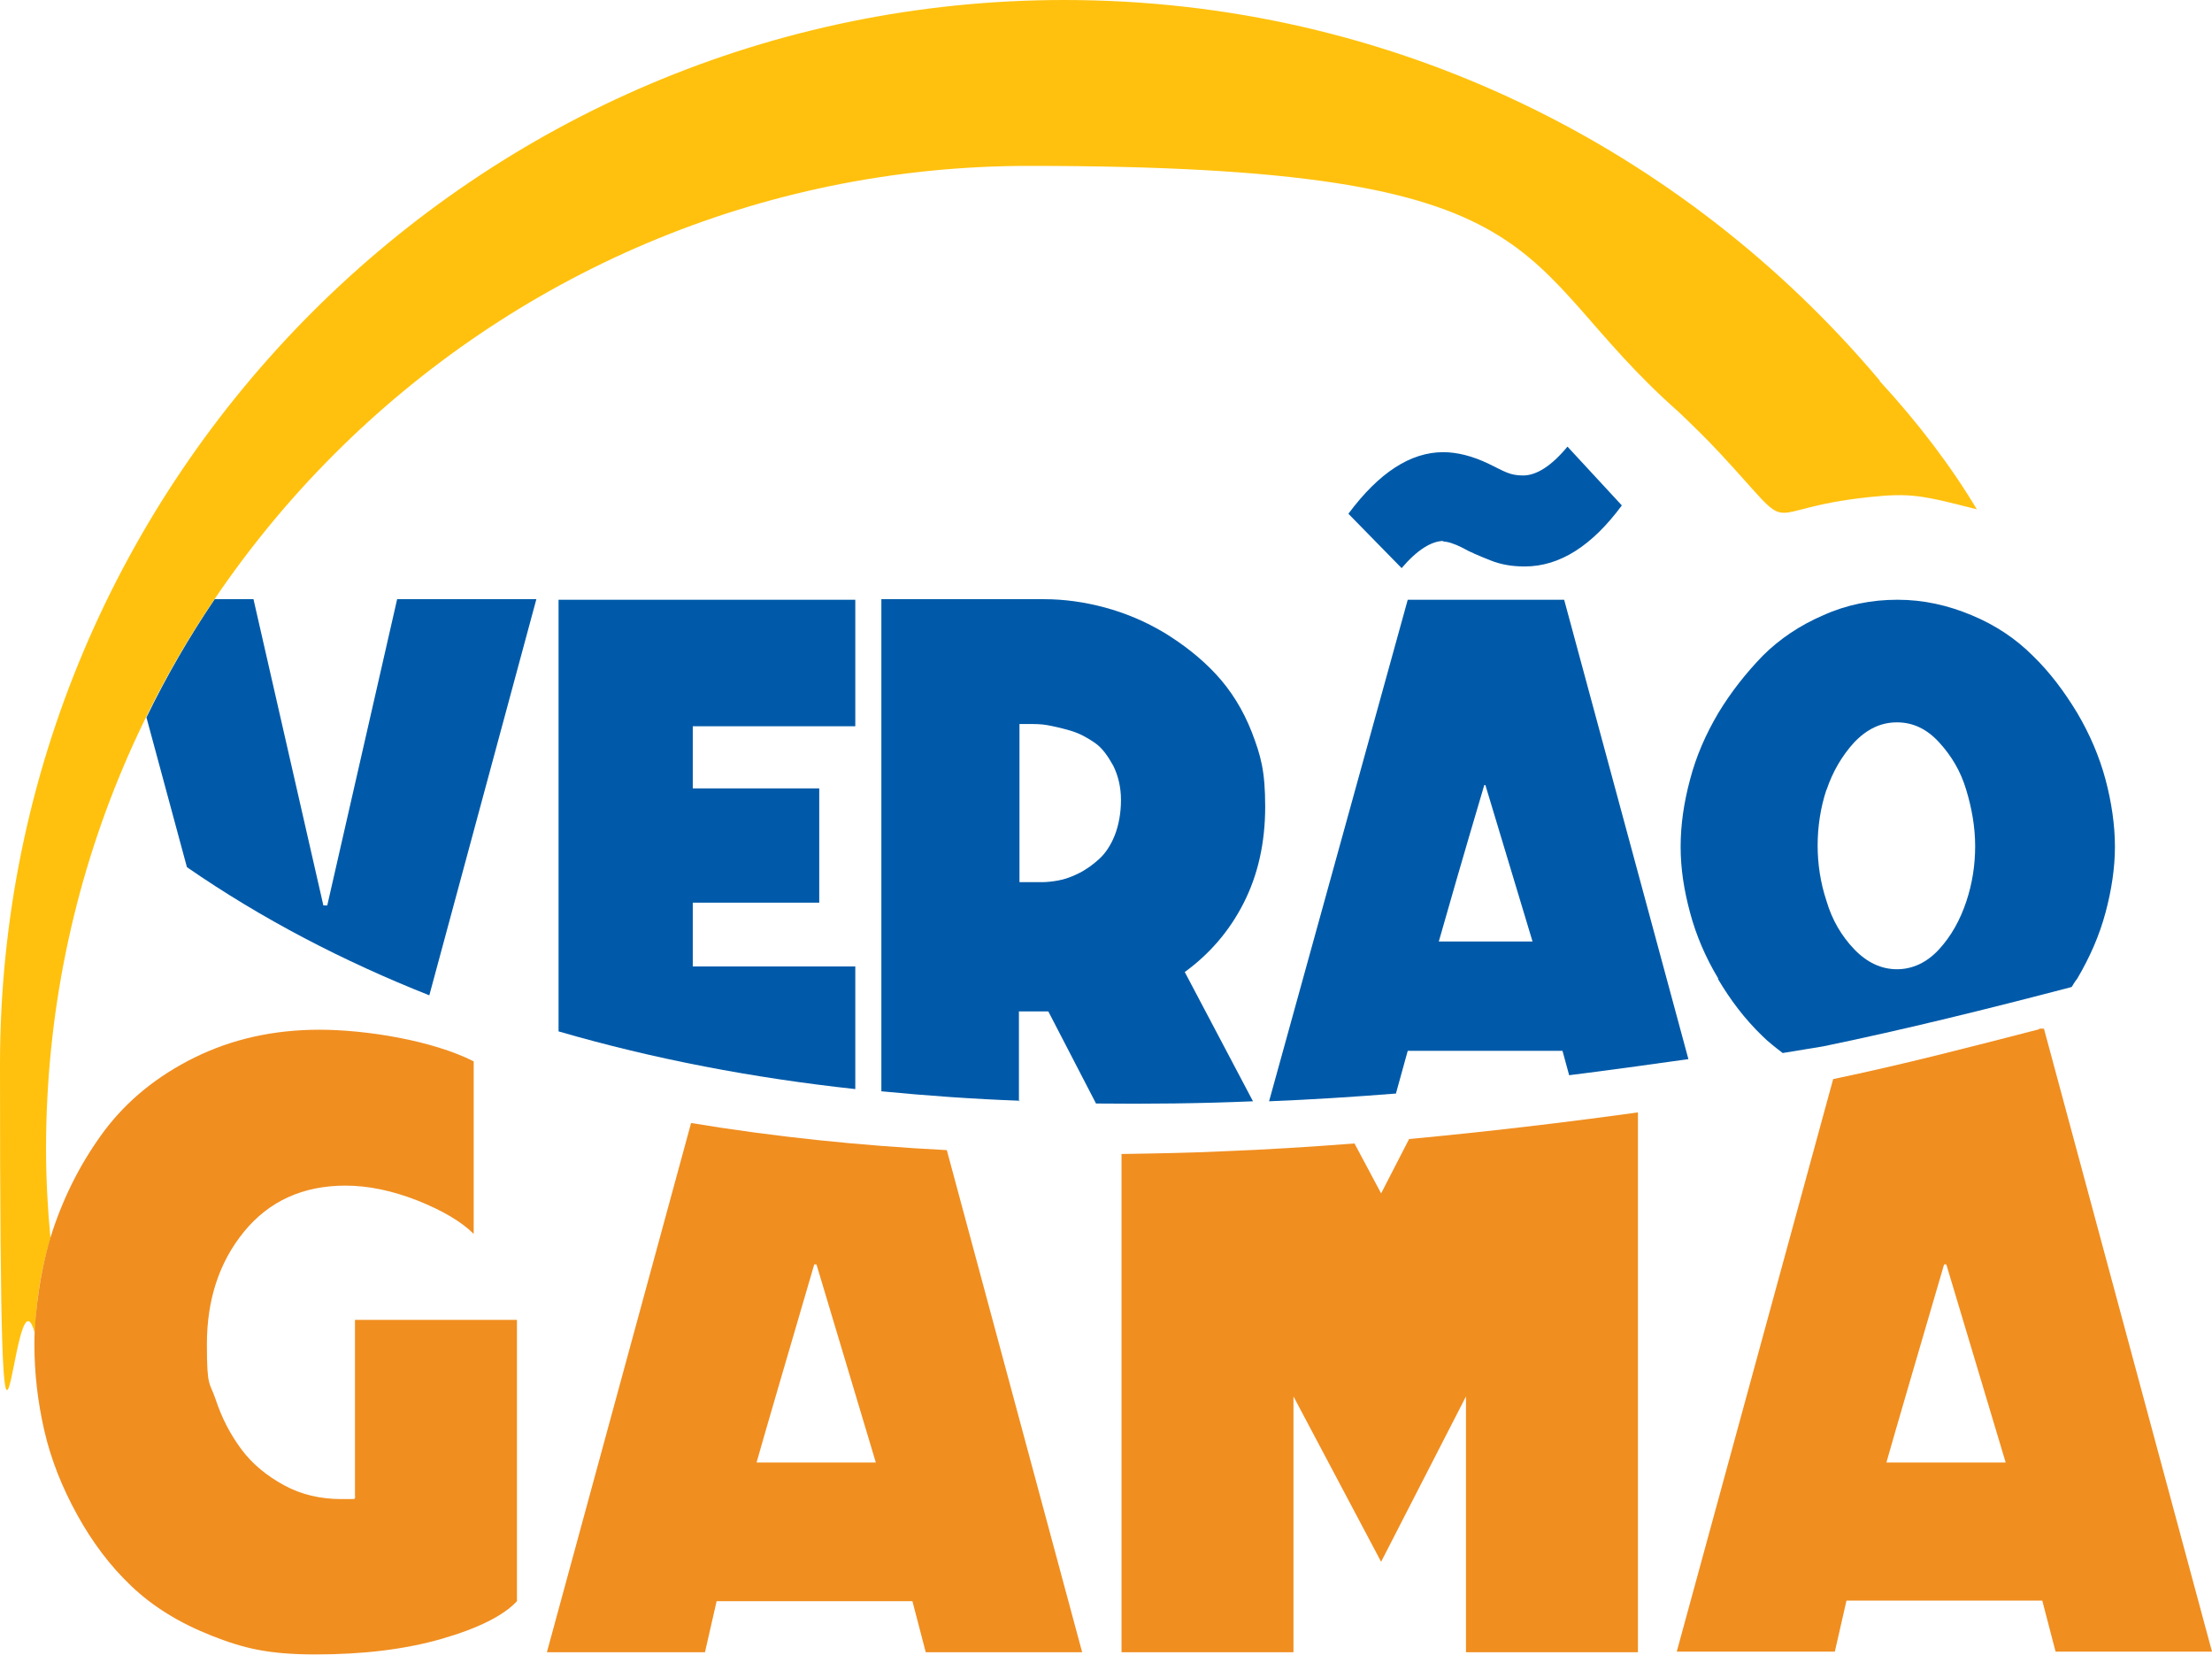
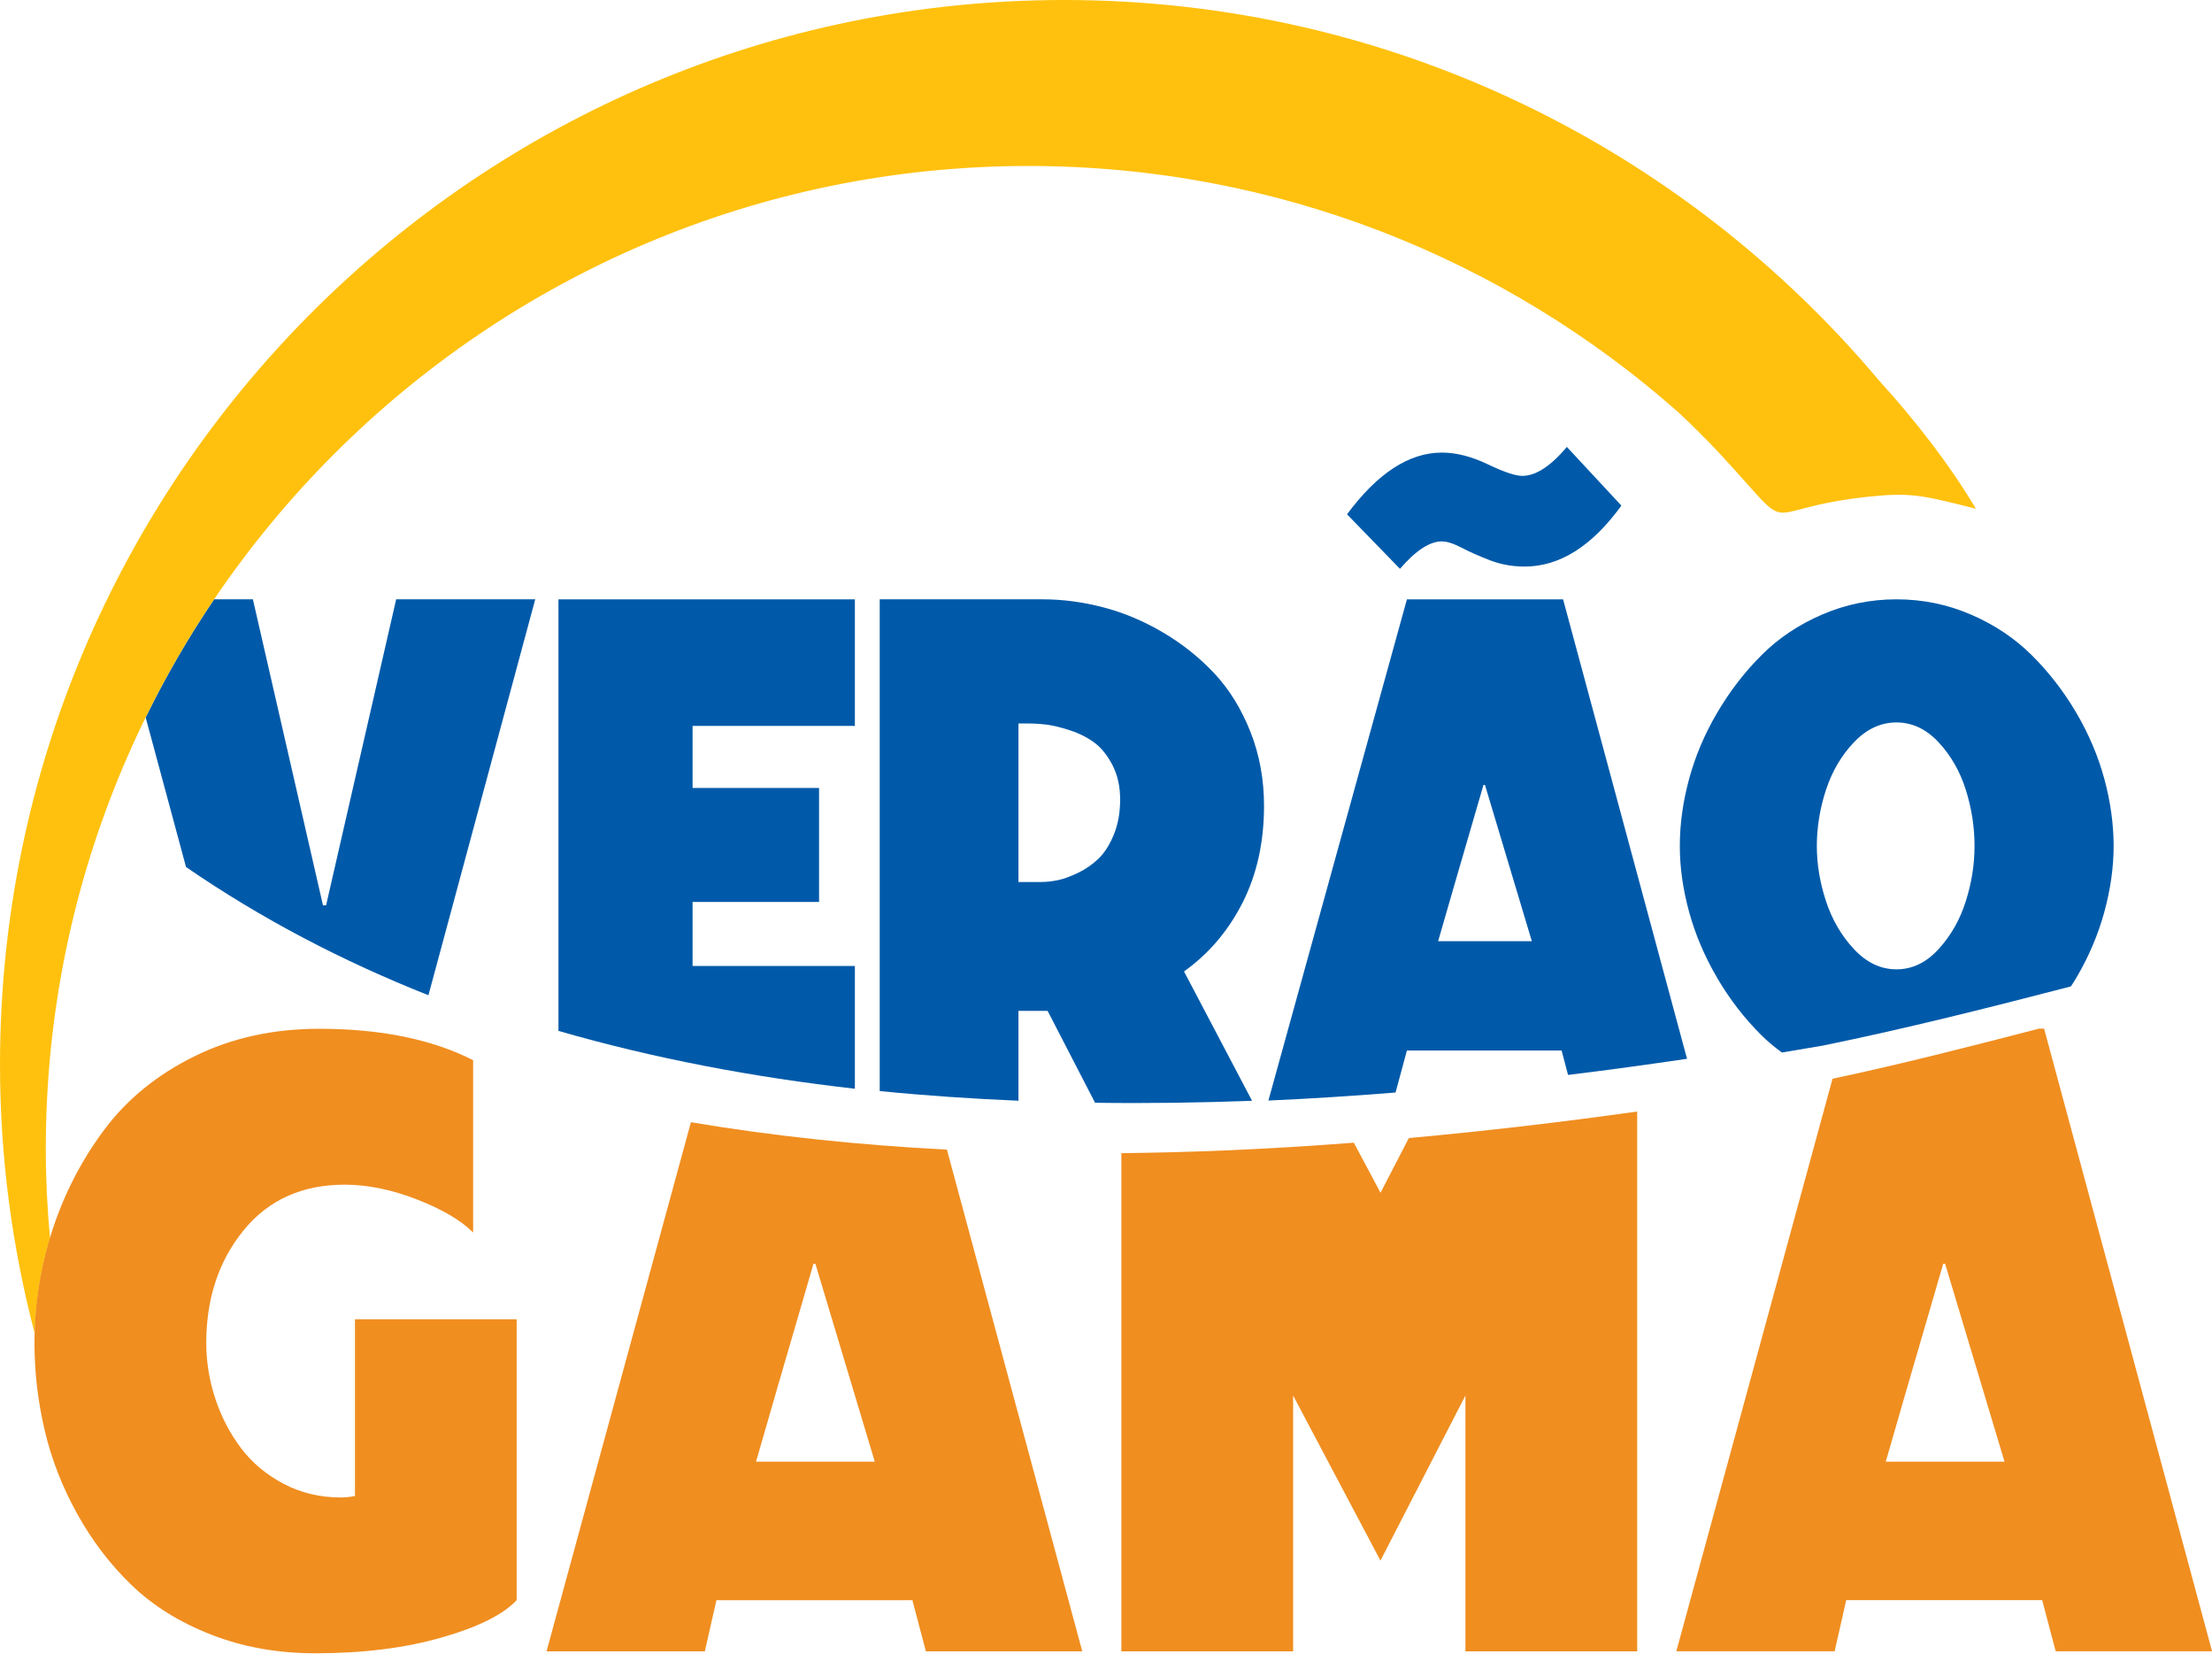
- <svg xmlns="http://www.w3.org/2000/svg" id="Layer_1" viewBox="0 0 398.8 298.2">
+ <svg xmlns="http://www.w3.org/2000/svg" id="Layer_1" viewBox="0 0 398.94 298.12">
  <defs>
    <style>
      .cls-1 {
        fill: #f08e20;
      }

      .cls-2 {
        fill: #ffc10e;
      }

      .cls-3 {
        fill: #005aa9;
      }
    </style>
  </defs>
-   <g id="Layer_1-2" data-name="Layer_1">
-     <g>
-       <path class="cls-1" d="M124.6,202.4l-26,95.4h28.5l2.1-9.2h35.3l2.4,9.2h28.2l-24.4-90.5c-15.7-.8-31.1-2.4-46.2-4.9h.1ZM136.4,263.6c1.9-6.7,5.4-18.6,10.4-35.7h.4l10.7,35.7h-21.5Z" />
-       <path class="cls-1" d="M254.1,205.2l-5.1,9.9-4.8-9c-7.8.6-15.6,1.1-23.4,1.4-6.2.3-12.4.4-18.6.5v89.8h31v-46.1l15.8,29.8,15.3-29.8v46.1h31v-97.3c-13.7,1.9-27.4,3.5-41.2,4.8h0v-.1Z" />
-       <path class="cls-1" d="M367.7,185.5c-12.4,3.2-24.7,6.4-37.2,9l-28.2,103.2h28.5l2.1-9.2h35.3l2.4,9.2h28.2l-30.3-112.3h-.9l.1.1ZM340.1,263.6c1.9-6.7,5.4-18.6,10.4-35.7h.4l10.7,35.7h-21.5Z" />
-       <path class="cls-3" d="M260.1,97.6c.9,0,2.1.4,3.5,1.1,1.4.8,3.1,1.5,5.1,2.3s4,1.1,6.2,1.1c6.3,0,12.1-3.7,17.5-11l-9.8-10.6c-2.9,3.5-5.6,5.2-8,5.2s-3.3-.7-6.2-2.1-5.7-2.1-8.2-2.1c-5.9,0-11.6,3.7-17.1,11.1l9.6,9.8c2.8-3.3,5.4-4.9,7.6-4.9h0l-.2.1Z" />
-       <path class="cls-3" d="M154.2,196.3v-22.1h-29.3v-11.5h22.8v-20.6h-22.8v-11.2h29.3v-22.8h-53.5v77.8c17.2,5,35.1,8.4,53.5,10.4h0Z" />
-       <path class="cls-3" d="M183.7,198.5v-16.2h5.3l8.6,16.6c9.4.1,18.9,0,28.3-.4l-12.3-23.3c4.4-3.2,8-7.3,10.6-12.4,2.6-5.1,3.9-10.9,3.9-17.4s-.8-9.2-2.4-13.4c-1.6-4.1-3.8-7.6-6.5-10.5s-5.8-5.3-9.2-7.4c-3.5-2.1-7.1-3.6-10.8-4.6s-7.4-1.5-10.9-1.5h-29.4v88.7c8.3.8,16.6,1.4,25,1.7h0l-.2.1ZM183.7,130.5h1.8c1.1,0,2.2,0,3.3.2s2.5.5,4.2,1,3.1,1.3,4.4,2.2,2.3,2.3,3.3,4.1c.9,1.8,1.4,3.9,1.4,6.2s-.4,4.5-1.1,6.3-1.7,3.3-2.8,4.3-2.3,1.9-3.7,2.6c-1.4.7-2.6,1.1-3.7,1.3-1.1.2-2.1.3-2.9.3h-4.1v-28.6h0l-.1.1Z" />
-       <path class="cls-3" d="M251.7,197l2.1-7.6h27.9l1.2,4.4c7.2-.9,14.4-1.9,21.5-2.9l-22.4-82.8h-28.2l-25,90.4c7.6-.3,15.3-.8,22.9-1.4h0v-.1ZM267.5,141.5h.3l8.5,28.2h-16.9c1.5-5.3,4.2-14.7,8.2-28.2h-.1Z" />
-       <path class="cls-3" d="M309.7,176.4c2.3,3.9,4.9,7.3,8,10.3,1.1,1.1,2.4,2.1,3.7,3.1,2.5-.4,4.9-.8,7.3-1.2,15-3.1,29.9-6.8,44.8-10.7.3-.5.6-1,1-1.5,2.3-3.9,4-7.8,5.1-11.9,1.1-4.1,1.7-8.1,1.7-11.9s-.6-8-1.7-12.1-2.8-8.1-5.1-12c-2.3-3.8-4.9-7.3-8-10.3-3.1-3.1-6.7-5.5-11-7.3s-8.7-2.8-13.4-2.8-9.2.9-13.4,2.8c-4.2,1.8-7.9,4.3-10.9,7.3-3,3.1-5.7,6.5-8,10.3-2.3,3.9-4,7.8-5.1,12-1.1,4.1-1.7,8.1-1.7,12.1s.6,7.8,1.7,11.9c1.1,4.1,2.8,8.1,5.1,11.9h-.1ZM329.3,142.4c1.1-3.3,2.8-6.2,5-8.6,2.3-2.4,4.8-3.6,7.7-3.6s5.4,1.2,7.6,3.6,3.9,5.2,4.9,8.6c1,3.3,1.6,6.7,1.6,10.1s-.5,6.7-1.6,10-2.7,6.2-4.9,8.6c-2.2,2.4-4.8,3.6-7.6,3.6s-5.4-1.2-7.7-3.6-4-5.3-5-8.7c-1.1-3.3-1.6-6.7-1.6-10s.5-6.8,1.6-10.1h0v.1Z" />
-       <path class="cls-3" d="M58.8,163.2h-.5l-12.6-55.2h-7c-4.6,6.8-8.7,13.9-12.3,21.3l7.3,27c13.6,9.4,28.3,17,43.7,23.1l19.3-71.4h-25.1l-12.6,55.2h-.2Z" />
-       <path class="cls-2" d="M338.9,68.6h0C303.6,26.7,250.9,0,191.9,0,86.1,0,0,86.1,0,191.9s2.2,33,6.3,48.5c.2-5.9,1.1-11.6,2.8-17.2-.5-5.3-.8-10.7-.8-16.1C8.3,109.4,87.8,29.9,185.5,29.9s85.9,16.8,117.2,44.4c2.5,2.4,5,4.8,7.4,7.4,14.7,15.8,5.9,10.1,26.9,7.9,7.5-.8,9.6-.3,19.4,2.2-4.6-7.7-10.5-15.5-17.5-23.1v-.1Z" />
-       <path class="cls-1" d="M64,269.8v-31.9h29.2v50.7c-2.4,2.6-7,4.9-13.6,6.8s-14.2,2.8-22.7,2.8-13-1.1-18.8-3.4-10.5-5.2-14.4-8.9c-3.9-3.7-7.1-8-9.8-12.9s-4.7-9.9-5.9-15.1c-1.2-5.2-1.8-10.4-1.8-15.7s1.1-13.8,3.3-20.4c2.2-6.6,5.3-12.6,9.4-18.1,4.1-5.4,9.5-9.8,16.2-13.1s14.2-5,22.5-5,20.3,1.9,27.8,5.7v31.1c-2.2-2.2-5.6-4.2-10.1-6-4.6-1.8-8.9-2.7-13-2.7-7.7,0-13.8,2.8-18.3,8.3s-6.7,12.3-6.7,20.3.5,6.7,1.6,10,2.6,6.2,4.6,8.9,4.6,4.8,7.7,6.5c3.1,1.7,6.6,2.5,10.4,2.5s1.7,0,2.5-.3h0l-.1-.1Z" />
-     </g>
-   </g>
+   <path class="cls-1" d="M124.61,202.36l-26.04,95.41h28.55l2.09-9.23h35.34l2.44,9.23h28.2l-24.41-90.47c-15.72-.81-31.15-2.41-46.17-4.94ZM136.35,263.57c1.91-6.67,5.37-18.57,10.36-35.68h.35l10.71,35.68h-21.41Z" />
+   <path class="cls-1" d="M254.09,205.21l-5.11,9.87-4.81-9.03c-7.78.6-15.58,1.07-23.38,1.4-6.21.26-12.39.42-18.55.49v89.83h30.98v-46.13l15.75,29.77,15.32-29.77v46.13h30.98v-97.34c-13.69,1.92-27.42,3.54-41.19,4.78Z" />
+   <path class="cls-1" d="M367.71,185.49c-12.35,3.2-24.73,6.38-37.21,9.03l-28.17,103.24h28.55l2.09-9.23h35.34l2.44,9.23h28.2l-30.29-112.28h-.94ZM340.1,263.57c1.91-6.67,5.37-18.57,10.36-35.68h.35l10.71,35.68h-21.41Z" />
+   <path class="cls-3" d="M260.06,97.63c.92,0,2.1.38,3.54,1.13,1.44.76,3.15,1.51,5.12,2.27,1.97.76,4.05,1.13,6.25,1.13,6.32,0,12.14-3.66,17.45-10.99l-9.83-10.58c-2.93,3.48-5.61,5.22-8.04,5.22-1.24,0-3.32-.7-6.25-2.1-2.93-1.4-5.68-2.1-8.25-2.1-5.91,0-11.61,3.71-17.11,11.13l9.55,9.83c2.84-3.3,5.36-4.95,7.56-4.95Z" />
+   <path class="cls-3" d="M154.18,196.32v-22.14h-29.27v-11.54h22.81v-20.55h-22.81v-11.2h29.27v-22.81h-53.46v77.81c17.19,4.97,35.11,8.35,53.46,10.43Z" />
+   <path class="cls-3" d="M183.68,198.48v-16.2h5.26l8.56,16.57c9.4.13,18.85,0,28.31-.36l-12.27-23.32c4.45-3.17,7.97-7.31,10.56-12.4,2.58-5.09,3.87-10.91,3.87-17.45,0-4.79-.82-9.24-2.45-13.36-1.64-4.12-3.79-7.62-6.47-10.49-2.68-2.87-5.76-5.33-9.24-7.39-3.48-2.06-7.07-3.58-10.77-4.55-3.7-.97-7.35-1.46-10.95-1.46h-29.43v88.67c8.27.82,16.62,1.39,25.02,1.74ZM183.68,130.46h1.78c1.09,0,2.2.07,3.34.21s2.54.49,4.19,1.03c1.66.54,3.12,1.28,4.37,2.2,1.25.92,2.34,2.27,3.27,4.05.92,1.78,1.39,3.85,1.39,6.22s-.38,4.48-1.14,6.33-1.68,3.29-2.77,4.34c-1.09,1.04-2.32,1.9-3.7,2.56-1.37.66-2.59,1.1-3.66,1.32-1.06.21-2.05.32-2.95.32h-4.12v-28.58Z" />
+   <path class="cls-3" d="M251.69,197l2.05-7.57h27.9l1.16,4.4c7.2-.88,14.36-1.86,21.46-2.91l-22.35-82.84h-28.17l-24.98,90.37c7.65-.34,15.29-.83,22.93-1.45ZM267.55,141.54h.27l8.45,28.17h-16.9c1.51-5.27,4.24-14.66,8.18-28.17Z" />
+   <path class="cls-3" d="M309.71,176.37c2.27,3.85,4.92,7.28,7.97,10.31,1.14,1.13,2.38,2.15,3.69,3.11,2.45-.41,4.9-.82,7.33-1.24,15.02-3.06,29.91-6.82,44.79-10.68.32-.5.64-.98.95-1.5,2.27-3.85,3.96-7.82,5.08-11.92,1.12-4.1,1.68-8.07,1.68-11.92s-.56-7.97-1.68-12.09c-1.12-4.12-2.82-8.11-5.08-11.96-2.27-3.85-4.94-7.29-8.01-10.34-3.07-3.05-6.72-5.49-10.96-7.32-4.24-1.83-8.72-2.75-13.43-2.75s-9.2.92-13.43,2.75c-4.24,1.83-7.88,4.27-10.92,7.32-3.05,3.05-5.7,6.49-7.97,10.34-2.27,3.85-3.96,7.83-5.08,11.96-1.12,4.12-1.68,8.15-1.68,12.09s.56,7.82,1.68,11.92c1.12,4.1,2.82,8.07,5.08,11.92ZM329.32,142.43c1.1-3.34,2.78-6.21,5.05-8.59,2.27-2.38,4.82-3.57,7.66-3.57s5.37,1.19,7.59,3.57c2.22,2.38,3.86,5.23,4.91,8.55,1.05,3.32,1.58,6.7,1.58,10.14s-.53,6.68-1.58,10c-1.05,3.32-2.69,6.2-4.91,8.62-2.22,2.43-4.75,3.64-7.59,3.64s-5.39-1.21-7.66-3.64c-2.27-2.43-3.95-5.31-5.05-8.66-1.1-3.34-1.65-6.67-1.65-9.96s.55-6.76,1.65-10.1Z" />
+   <path class="cls-3" d="M58.8,163.25h-.55l-12.64-55.18h-7c-4.59,6.78-8.71,13.89-12.34,21.29l7.28,26.98c13.65,9.39,28.3,17.01,43.72,23.12l19.26-71.39h-25.08l-12.64,55.18Z" />
+   <path class="cls-2" d="M338.88,68.6h0C303.65,26.69,250.86,0,191.95,0,86.11,0,0,86.11,0,191.95c0,16.77,2.2,33.03,6.27,48.54.15-5.89,1.06-11.63,2.75-17.23-.49-5.3-.76-10.67-.76-16.1C8.26,109.44,87.76,29.93,185.49,29.93c44.89,0,85.92,16.78,117.18,44.39,2.53,2.38,5.02,4.82,7.4,7.38,14.72,15.84,5.85,10.11,26.88,7.87,7.49-.79,9.6-.34,19.41,2.17-4.57-7.69-10.54-15.5-17.48-23.14Z" />
+   <path class="cls-1" d="M64.02,269.75v-31.86h29.16v50.65c-2.44,2.61-6.96,4.86-13.58,6.75-6.61,1.89-14.19,2.83-22.72,2.83-6.79,0-13.04-1.12-18.76-3.35-5.72-2.23-10.5-5.21-14.36-8.92-3.86-3.71-7.14-8.01-9.84-12.88-2.7-4.87-4.66-9.91-5.87-15.1-1.22-5.19-1.83-10.43-1.83-15.71,0-7.02,1.09-13.84,3.26-20.45s5.31-12.65,9.4-18.1c4.09-5.45,9.49-9.84,16.19-13.14,6.7-3.31,14.2-4.96,22.5-4.96,11.08,0,20.34,1.89,27.76,5.66v31.07c-2.21-2.2-5.59-4.19-10.14-5.96-4.56-1.77-8.89-2.66-13.01-2.66-7.72,0-13.81,2.76-18.28,8.27-4.47,5.51-6.7,12.27-6.7,20.28,0,3.37.54,6.69,1.61,9.97,1.07,3.28,2.61,6.25,4.61,8.92,2,2.67,4.57,4.83,7.7,6.48,3.13,1.66,6.58,2.48,10.36,2.48.81,0,1.65-.09,2.52-.26Z" />
</svg>
